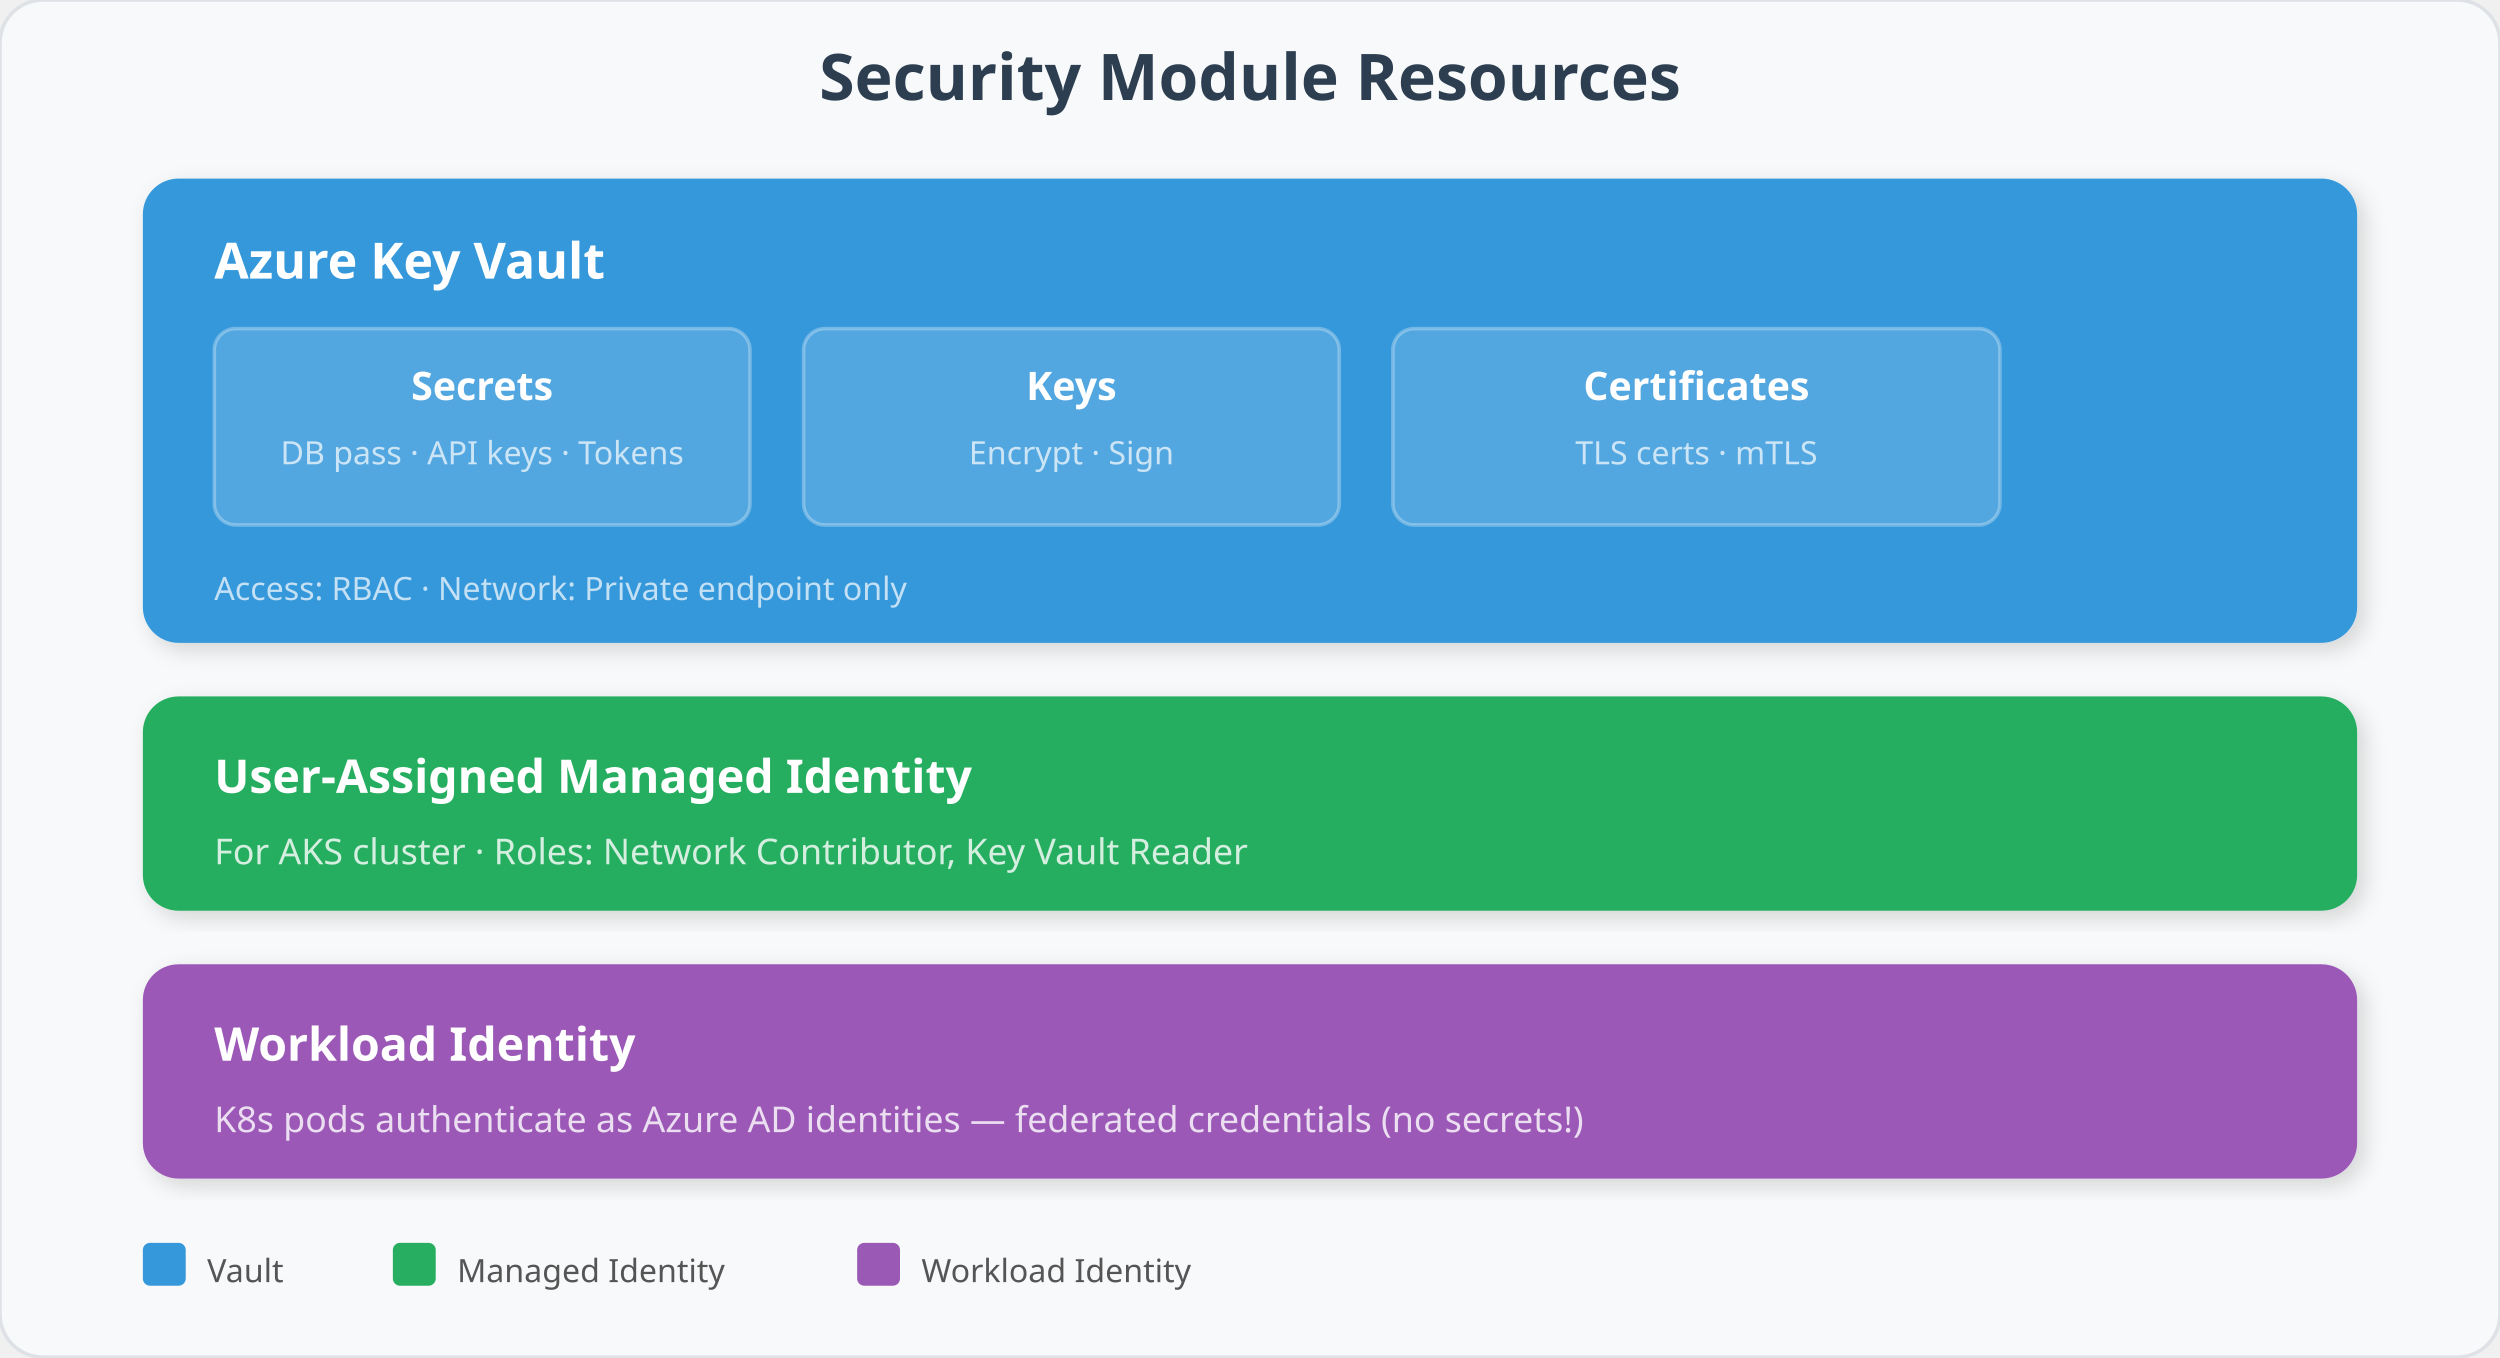
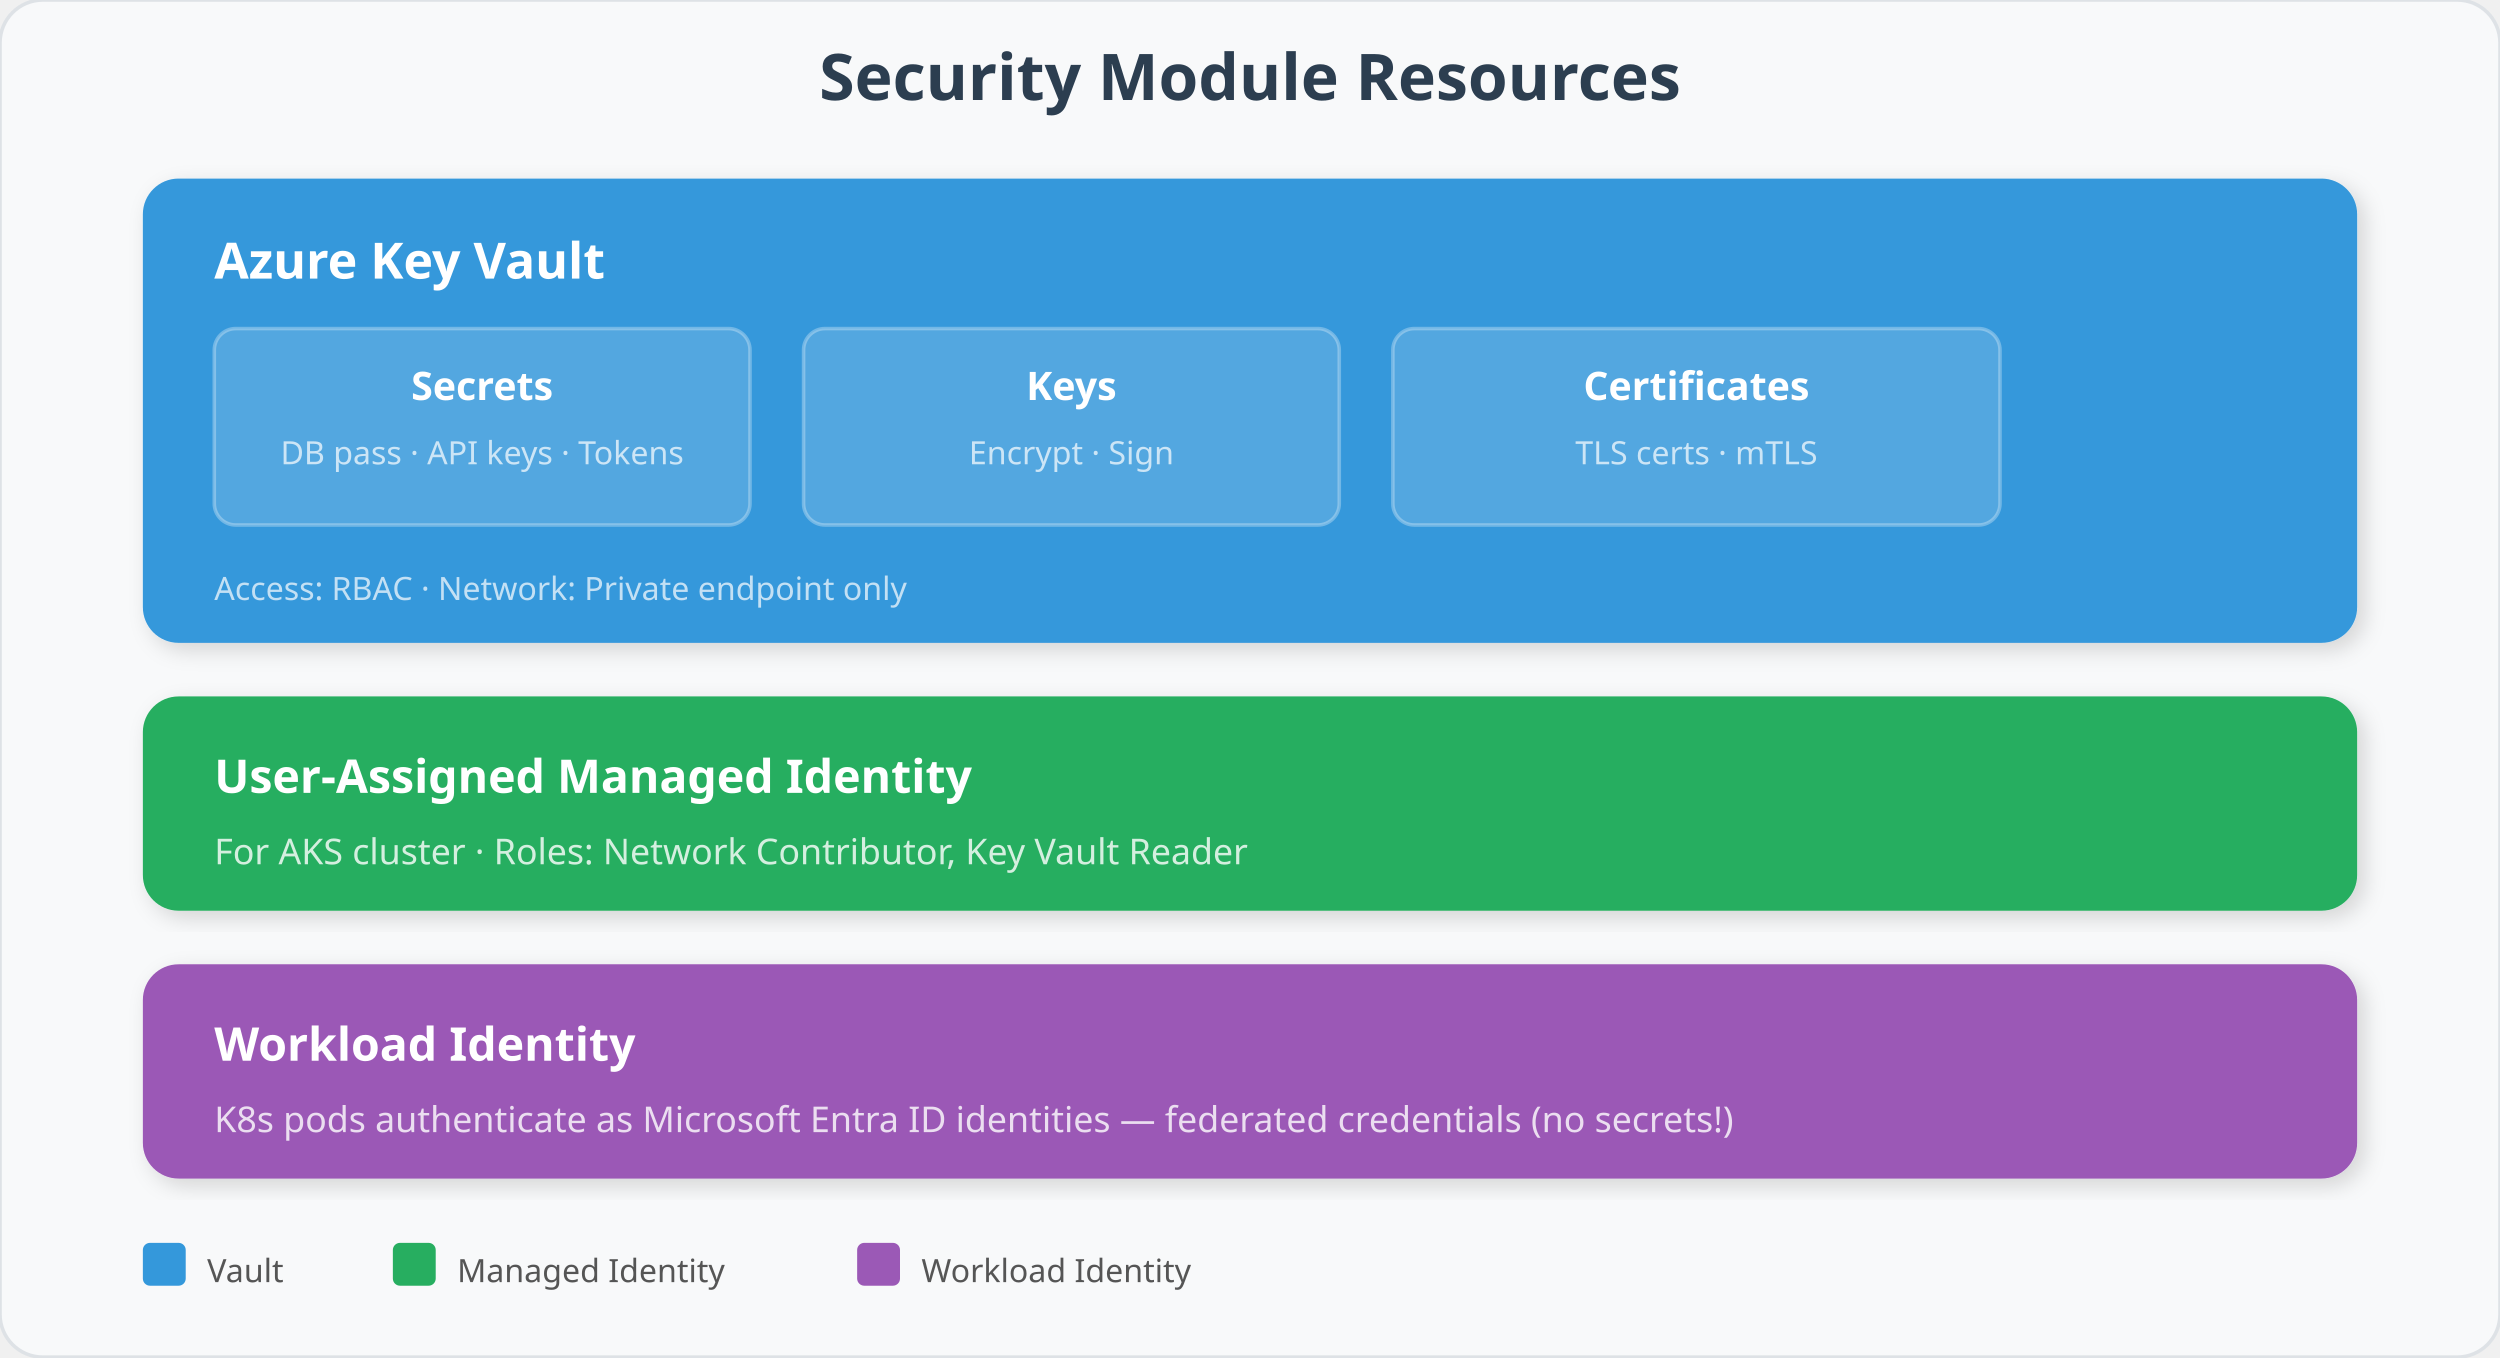
<svg xmlns="http://www.w3.org/2000/svg" viewBox="0 0 700 380" font-family="Segoe UI, sans-serif">
  <defs>
    <filter id="ds">
      <feDropShadow dx="2" dy="2" stdDeviation="3" flood-opacity="0.15" />
    </filter>
  </defs>
  <rect width="700" height="380" rx="12" fill="#f8f9fa" stroke="#dee2e6" />
  <text x="350" y="28" text-anchor="middle" font-size="18" font-weight="700" fill="#2c3e50">Security Module Resources</text>
  <rect x="40" y="50" width="620" height="130" rx="10" fill="#3498db" filter="url(#ds)" />
  <text x="60" y="78" font-size="14" font-weight="700" fill="#fff">Azure Key Vault</text>
  <rect x="60" y="92" width="150" height="55" rx="6" fill="rgba(255,255,255,0.15)" stroke="rgba(255,255,255,0.3)" />
  <text x="135" y="112" text-anchor="middle" font-size="11" fill="#fff" font-weight="600">Secrets</text>
  <text x="135" y="130" text-anchor="middle" font-size="9" fill="rgba(255,255,255,0.7)">DB pass · API keys · Tokens</text>
  <rect x="225" y="92" width="150" height="55" rx="6" fill="rgba(255,255,255,0.15)" stroke="rgba(255,255,255,0.3)" />
  <text x="300" y="112" text-anchor="middle" font-size="11" fill="#fff" font-weight="600">Keys</text>
  <text x="300" y="130" text-anchor="middle" font-size="9" fill="rgba(255,255,255,0.7)">Encrypt · Sign</text>
  <rect x="390" y="92" width="170" height="55" rx="6" fill="rgba(255,255,255,0.15)" stroke="rgba(255,255,255,0.3)" />
  <text x="475" y="112" text-anchor="middle" font-size="11" fill="#fff" font-weight="600">Certificates</text>
  <text x="475" y="130" text-anchor="middle" font-size="9" fill="rgba(255,255,255,0.7)">TLS certs · mTLS</text>
  <text x="60" y="168" font-size="9" fill="rgba(255,255,255,0.7)">Access: RBAC · Network: Private endpoint only</text>
  <rect x="40" y="195" width="620" height="60" rx="10" fill="#27ae60" filter="url(#ds)" />
  <text x="60" y="222" font-size="13" font-weight="700" fill="#fff">User-Assigned Managed Identity</text>
  <text x="60" y="242" font-size="10" fill="rgba(255,255,255,0.8)">For AKS cluster · Roles: Network Contributor, Key Vault Reader</text>
  <rect x="40" y="270" width="620" height="60" rx="10" fill="#9b59b6" filter="url(#ds)" />
  <text x="60" y="297" font-size="13" font-weight="700" fill="#fff">Workload Identity</text>
-   <text x="60" y="317" font-size="10" fill="rgba(255,255,255,0.8)">K8s pods authenticate as Azure AD identities — federated credentials (no secrets!)</text>
+   <text x="60" y="317" font-size="10" fill="rgba(255,255,255,0.8)">K8s pods authenticate as Microsoft Entra ID identities — federated credentials (no secrets!)</text>
  <rect x="40" y="348" width="12" height="12" rx="2" fill="#3498db" />
  <text x="58" y="359" font-size="9" fill="#555">Vault</text>
  <rect x="110" y="348" width="12" height="12" rx="2" fill="#27ae60" />
  <text x="128" y="359" font-size="9" fill="#555">Managed Identity</text>
  <rect x="240" y="348" width="12" height="12" rx="2" fill="#9b59b6" />
  <text x="258" y="359" font-size="9" fill="#555">Workload Identity</text>
</svg>
